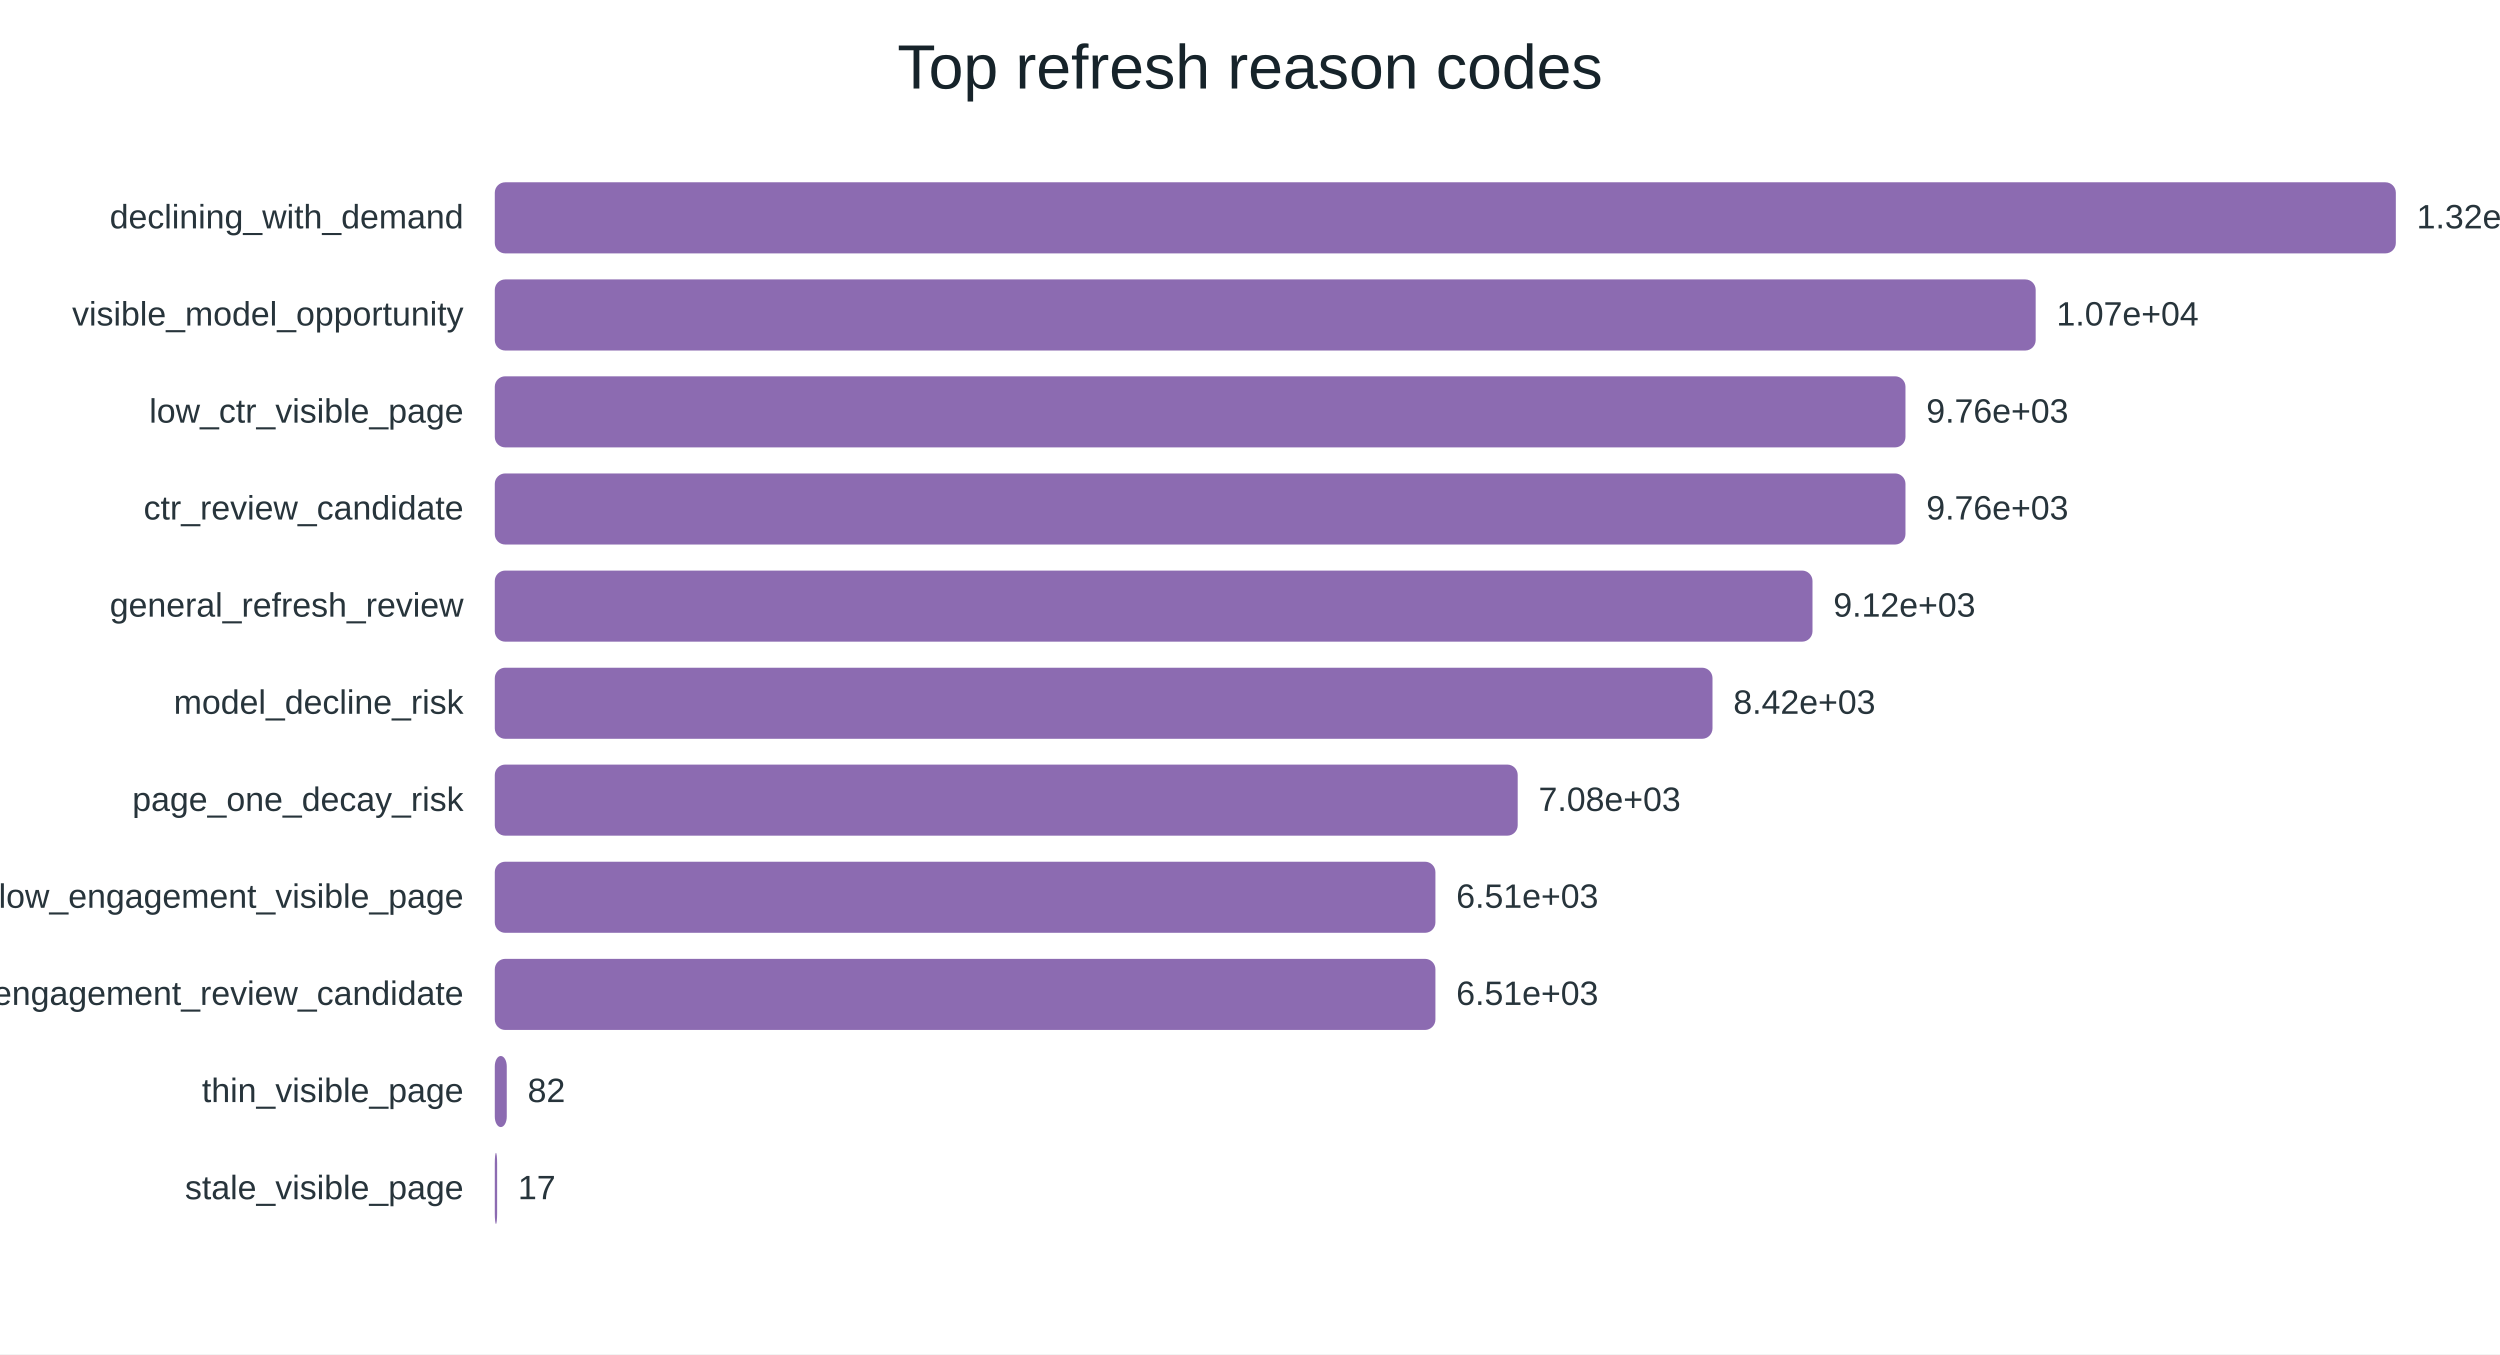
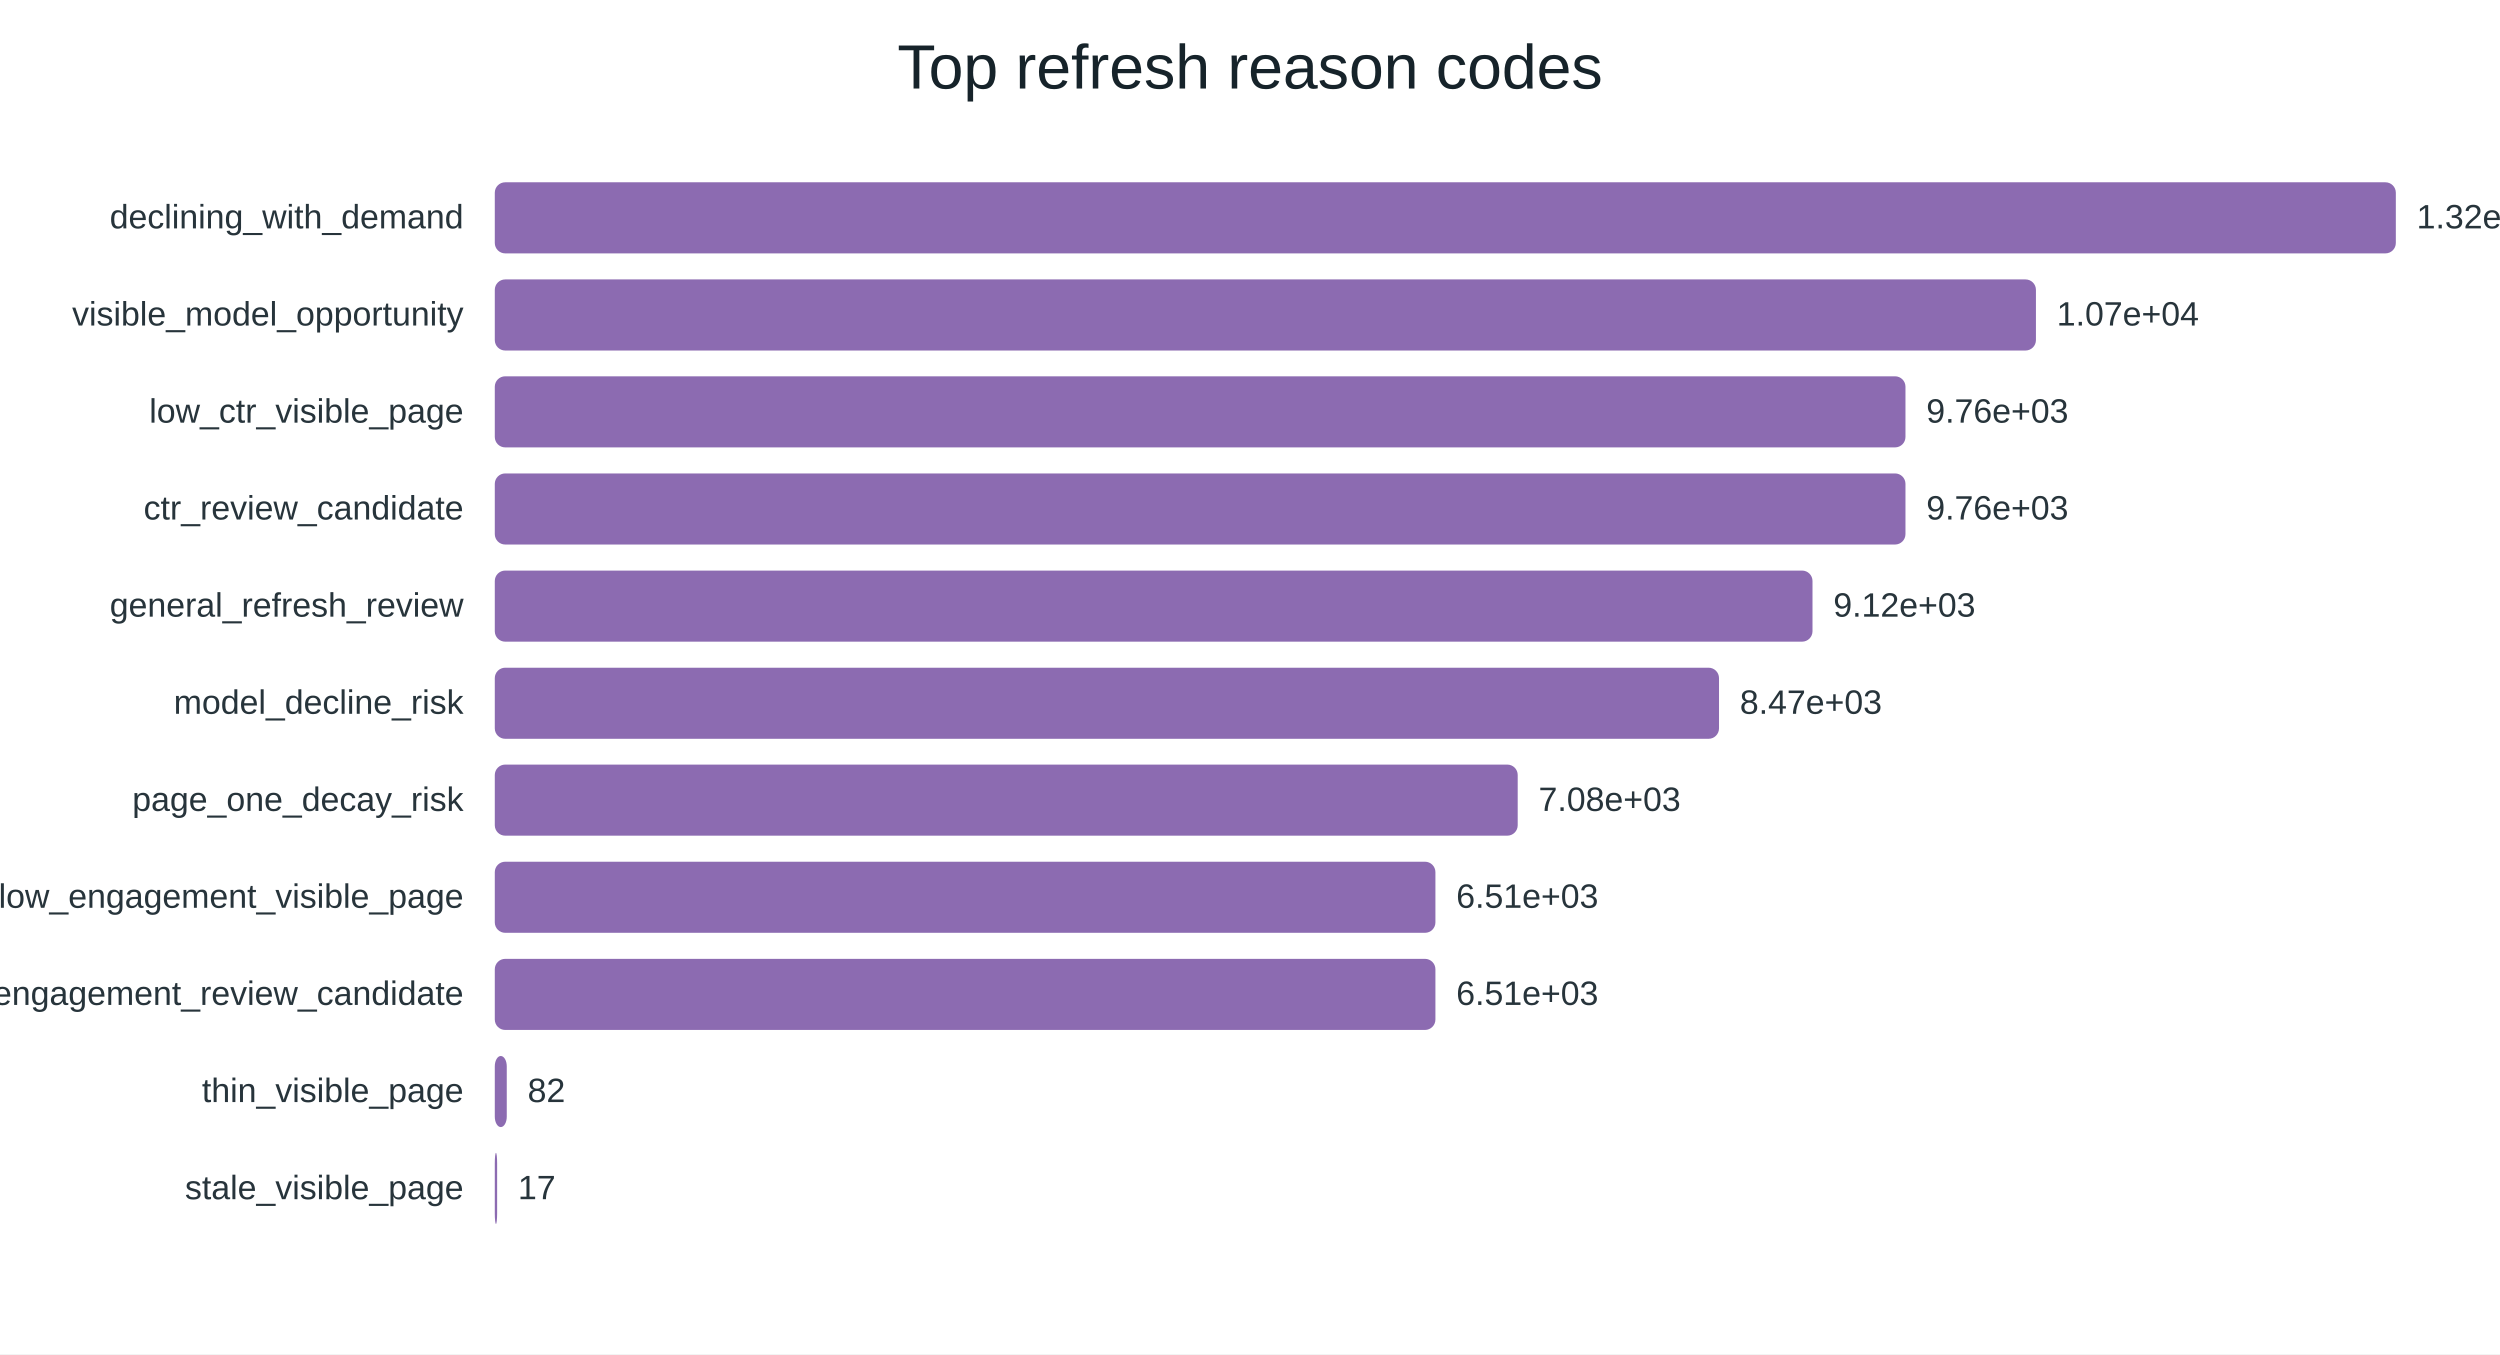
<svg xmlns="http://www.w3.org/2000/svg" width="960" height="520" viewBox="0 0 960 520">
  <rect width="100%" height="100%" fill="#ffffff" />
  <text x="480.0" y="34" text-anchor="middle" font-family="Arial" font-size="24" fill="#16232a">Top refresh reason codes</text>
  <text x="178" y="87.7" text-anchor="end" font-family="Arial" font-size="13" fill="#27343b">declining_with_demand</text>
  <rect x="190" y="70.0" width="730.0" height="27.3" fill="#8C6BB1" rx="4" />
  <text x="928.0" y="87.7" font-family="Arial" font-size="13" fill="#27343b">1.32e+04</text>
  <text x="178" y="125.0" text-anchor="end" font-family="Arial" font-size="13" fill="#27343b">visible_model_opportunity</text>
-   <rect x="190" y="107.3" width="591.7" height="27.3" fill="#8C6BB1" rx="4" />
-   <text x="789.7" y="125.0" font-family="Arial" font-size="13" fill="#27343b">1.07e+04</text>
+   <rect x="190" y="107.3" width="591.8" height="27.3" fill="#8C6BB1" rx="4" />
+   <text x="789.8" y="125.0" font-family="Arial" font-size="13" fill="#27343b">1.07e+04</text>
  <text x="178" y="162.3" text-anchor="end" font-family="Arial" font-size="13" fill="#27343b">low_ctr_visible_page</text>
  <rect x="190" y="144.5" width="541.7" height="27.3" fill="#8C6BB1" rx="4" />
  <text x="739.7" y="162.3" font-family="Arial" font-size="13" fill="#27343b">9.76e+03</text>
  <text x="178" y="199.5" text-anchor="end" font-family="Arial" font-size="13" fill="#27343b">ctr_review_candidate</text>
  <rect x="190" y="181.8" width="541.7" height="27.3" fill="#8C6BB1" rx="4" />
  <text x="739.7" y="199.5" font-family="Arial" font-size="13" fill="#27343b">9.76e+03</text>
  <text x="178" y="236.8" text-anchor="end" font-family="Arial" font-size="13" fill="#27343b">general_refresh_review</text>
  <rect x="190" y="219.1" width="506.0" height="27.3" fill="#8C6BB1" rx="4" />
  <text x="704.0" y="236.8" font-family="Arial" font-size="13" fill="#27343b">9.12e+03</text>
  <text x="178" y="274.1" text-anchor="end" font-family="Arial" font-size="13" fill="#27343b">model_decline_risk</text>
-   <rect x="190" y="256.4" width="467.6" height="27.3" fill="#8C6BB1" rx="4" />
-   <text x="665.6" y="274.1" font-family="Arial" font-size="13" fill="#27343b">8.42e+03</text>
+   <rect x="190" y="256.4" width="470.1" height="27.3" fill="#8C6BB1" rx="4" />
+   <text x="668.1" y="274.1" font-family="Arial" font-size="13" fill="#27343b">8.47e+03</text>
  <text x="178" y="311.4" text-anchor="end" font-family="Arial" font-size="13" fill="#27343b">page_one_decay_risk</text>
  <rect x="190" y="293.6" width="392.8" height="27.3" fill="#8C6BB1" rx="4" />
  <text x="590.8" y="311.4" font-family="Arial" font-size="13" fill="#27343b">7.08e+03</text>
  <text x="178" y="348.6" text-anchor="end" font-family="Arial" font-size="13" fill="#27343b">low_engagement_visible_page</text>
  <rect x="190" y="330.9" width="361.2" height="27.3" fill="#8C6BB1" rx="4" />
  <text x="559.2" y="348.6" font-family="Arial" font-size="13" fill="#27343b">6.51e+03</text>
  <text x="178" y="385.9" text-anchor="end" font-family="Arial" font-size="13" fill="#27343b">engagement_review_candidate</text>
  <rect x="190" y="368.2" width="361.2" height="27.3" fill="#8C6BB1" rx="4" />
  <text x="559.2" y="385.9" font-family="Arial" font-size="13" fill="#27343b">6.51e+03</text>
  <text x="178" y="423.2" text-anchor="end" font-family="Arial" font-size="13" fill="#27343b">thin_visible_page</text>
  <rect x="190" y="405.5" width="4.6" height="27.3" fill="#8C6BB1" rx="4" />
  <text x="202.6" y="423.2" font-family="Arial" font-size="13" fill="#27343b">82</text>
  <text x="178" y="460.5" text-anchor="end" font-family="Arial" font-size="13" fill="#27343b">stale_visible_page</text>
  <rect x="190" y="442.7" width="0.9" height="27.3" fill="#8C6BB1" rx="4" />
  <text x="198.9" y="460.5" font-family="Arial" font-size="13" fill="#27343b">17</text>
</svg>
